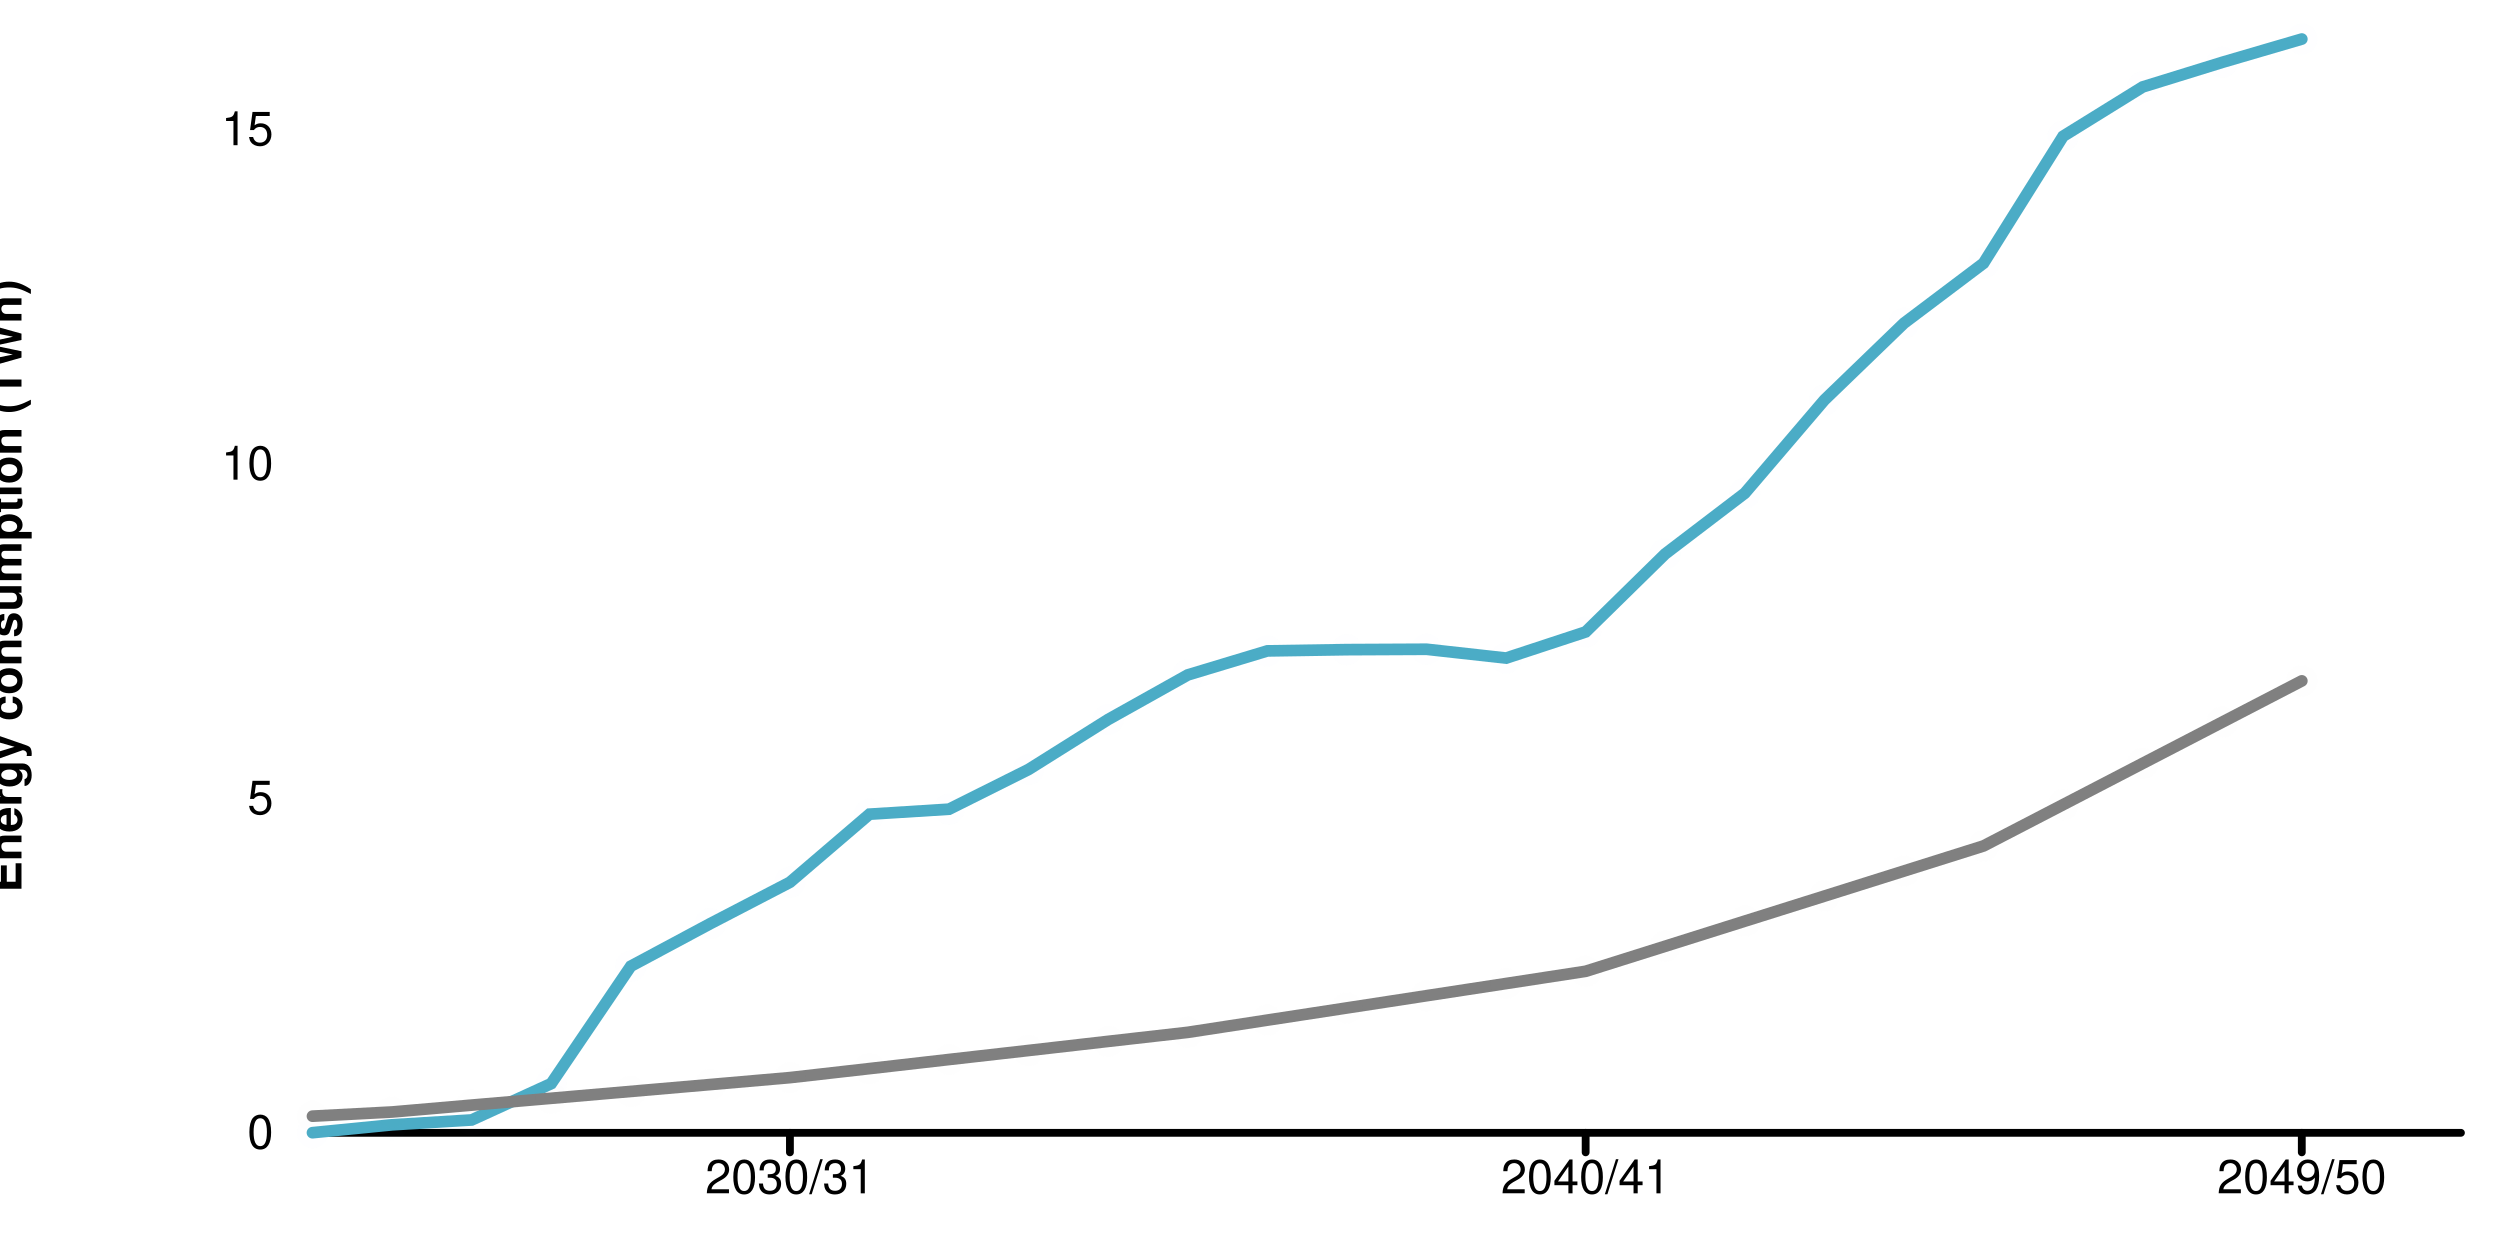
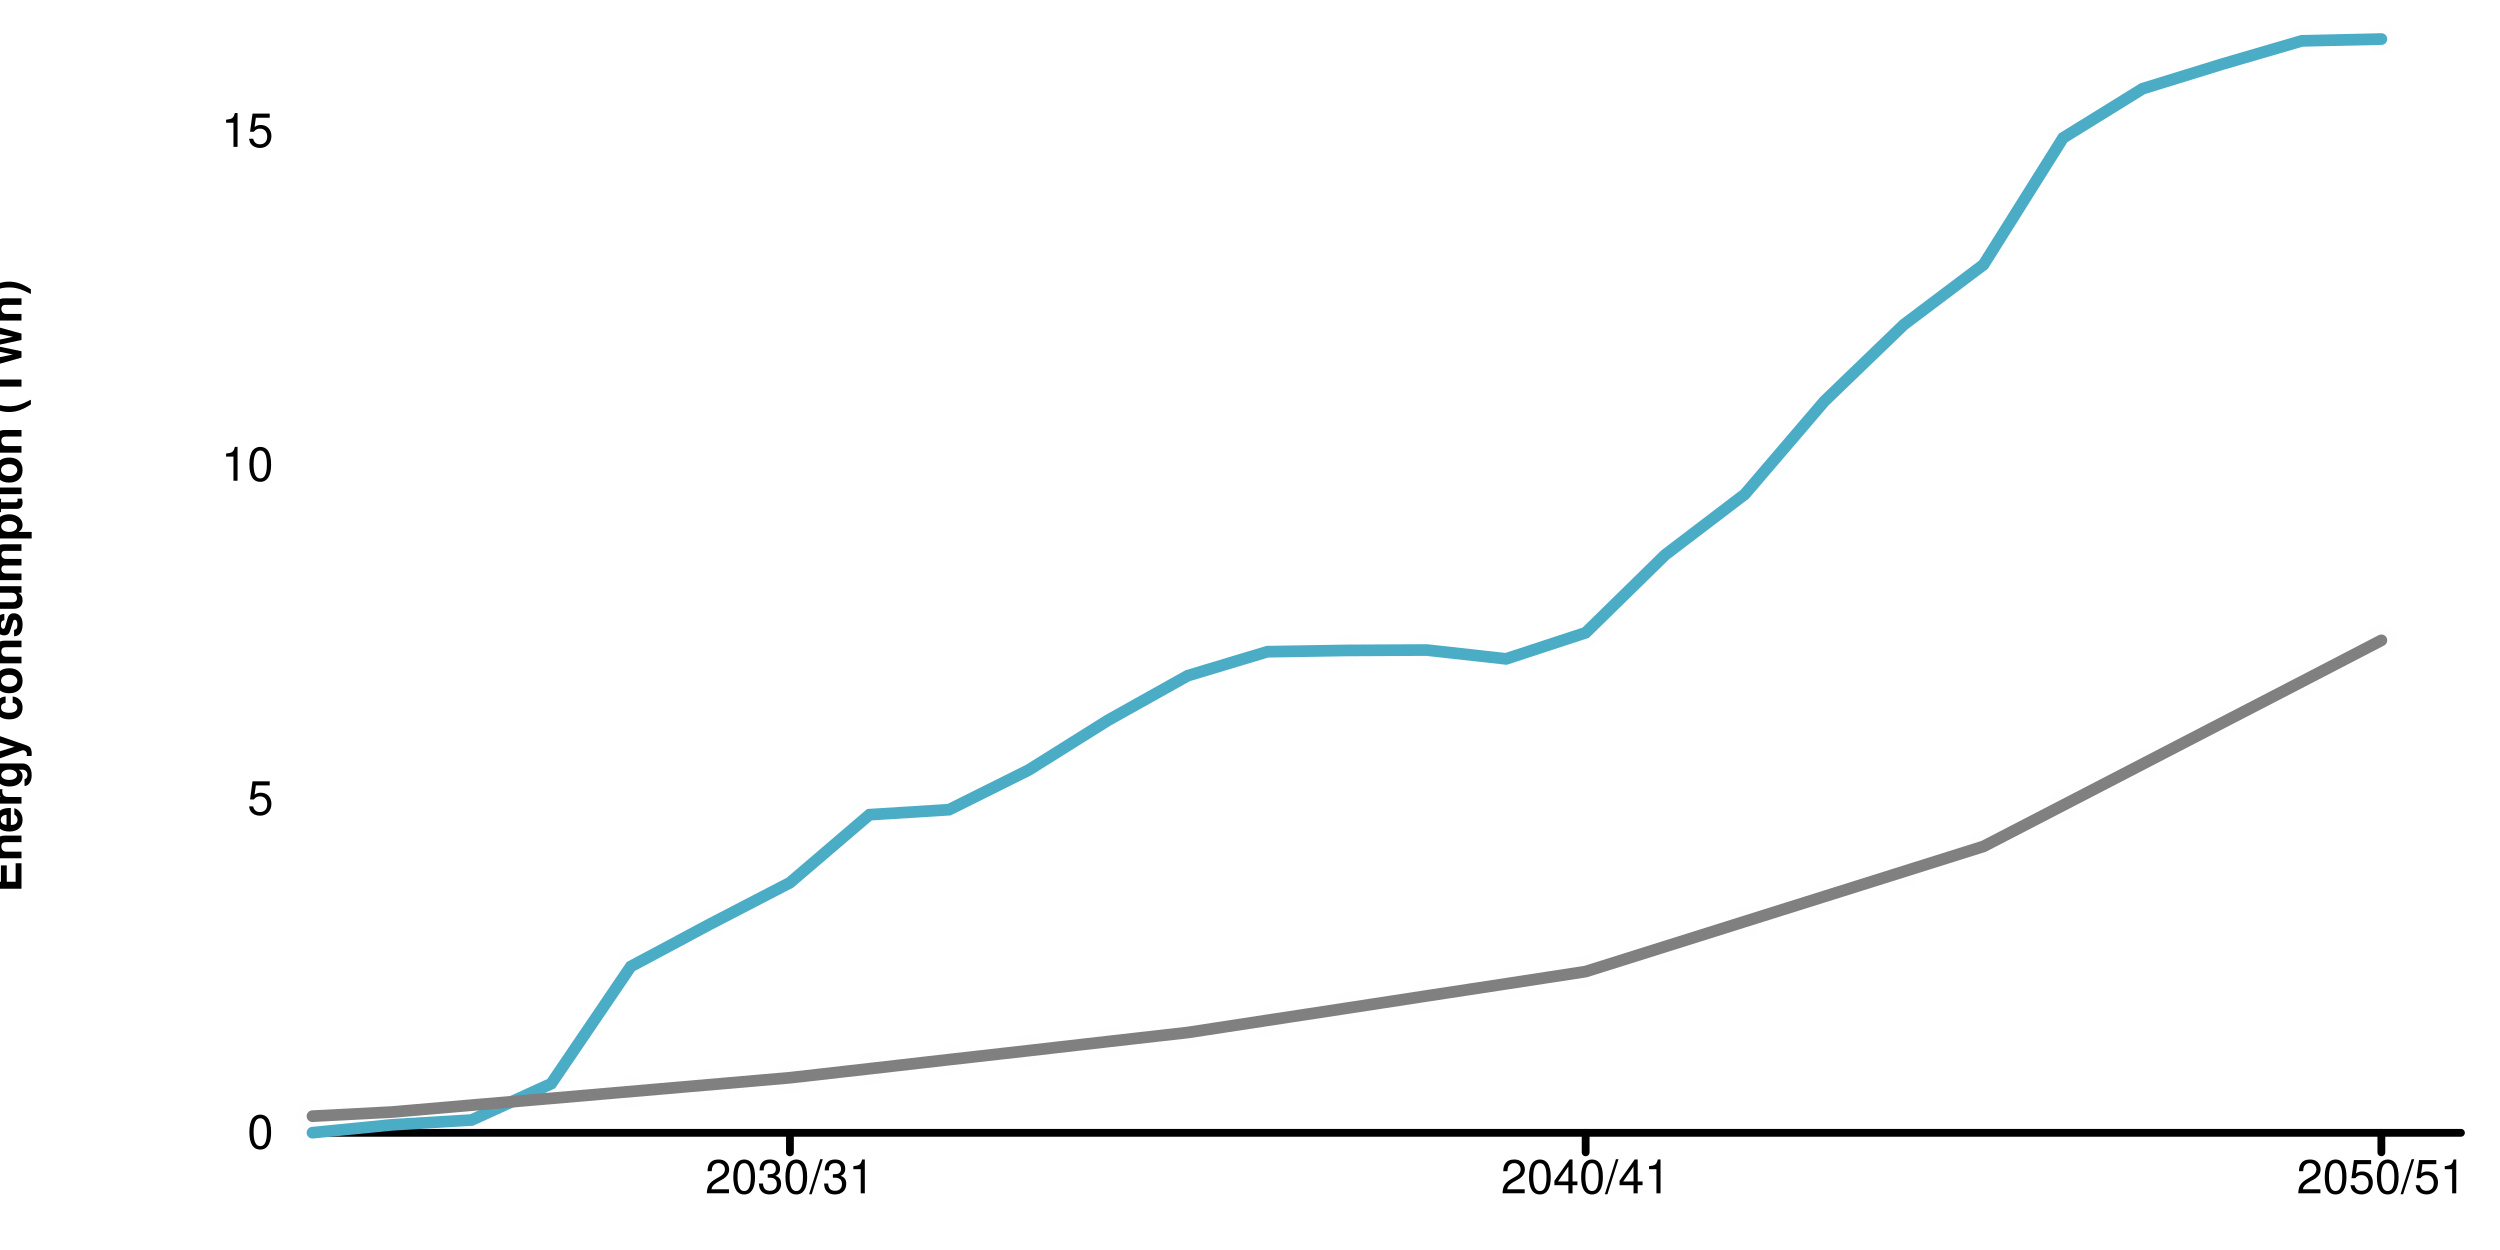
<svg xmlns="http://www.w3.org/2000/svg" width="640" height="320" viewBox="0 0 640 320" preserveAspectRatio="xMinYMin meet" overflow="visible" class="oi-chart-main" data-type="line-chart">
  <defs>
    <style>
	.series path.line { fill-opacity: 0; }
	.series path.line.dotted { stroke-dasharray: 12 20 }
	.series:hover path.line, .series.on path.line { stroke-width: 5; }
	.series .marker { opacity:0.01; }
	.series:hover .marker, .series.active .marker, .series .marker.selected { opacity:1!important; }
	.series .marker:hover, .series .marker.on { r: 6px!important; fill: black; }
	.grid { font-family: "Helvetica Neue",Helvetica,Arial,"Lucida Grande",sans-serif; }
	.grid line { stroke: rgb(0,0,0); stroke-width: 2; stroke-linecap: round; }
	.grid.grid-x text { text-anchor: middle; dominant-baseline: hanging; transform: translateY(10px); }
	.grid.grid-y text { text-anchor: end; dominant-baseline: middle; transform: translateX(-10px); }
	</style>
  </defs>
  <g class="grid grid-y">
    <line x1="80" y1="290" x2="630" y2="290" data-left="80" />
    <text x="80" y="290" text-anchor="end">0</text>
-     <text x="80" y="204.389" text-anchor="end">5</text>
-     <text x="80" y="118.778" text-anchor="end">10</text>
-     <text x="80" y="33.166" text-anchor="end">15</text>
+     <text x="80" y="204.53" text-anchor="end">5</text>
+     <text x="80" y="119.06" text-anchor="end">10</text>
+     <text x="80" y="33.59" text-anchor="end">15</text>
    <text style="text-anchor:middle;dominant-baseline:hanging;font-weight:bold;transform: translateY(150px) rotate(-90deg);">Energy consumption (TWh)</text>
  </g>
  <g class="grid grid-x">
    <line class="tick" x1="202.222" y1="290" x2="202.222" y2="295" />
    <text x="202.222" y="290" text-anchor="middle">2030/31</text>
    <line class="tick" x1="405.926" y1="290" x2="405.926" y2="295" />
    <text x="405.926" y="290" text-anchor="middle">2040/41</text>
-     <line class="tick" x1="589.259" y1="290" x2="589.259" y2="295" />
-     <text x="589.259" y="290" text-anchor="middle">2049/50</text>
+     <line class="tick" x1="609.63" y1="290" x2="609.63" y2="295" />
+     <text x="609.63" y="290" text-anchor="middle">2050/51</text>
    <text style="text-anchor:middle;dominant-baseline:hanging;font-weight:bold;transform: translateY(150px) rotate(-90deg);" />
  </g>
  <g class="data-layer" role="table">
    <g data-scenario="electrolysers" class="series series-1" tabindex="0" role="row" aria-label="Series: Electrolysers" data-series="1">
-       <path d="M 80.00,289.97L 100.37,287.95L 120.74,286.71L 141.11,277.40L 161.48,247.35L 181.85,236.44L 202.22,225.86L 222.59,208.43L 242.96,207.15L 263.33,196.97L 283.70,184.18L 304.07,172.78L 324.44,166.63L 344.81,166.31L 365.19,166.21L 385.56,168.47L 405.93,161.77L 426.30,141.79L 446.67,126.26L 467.04,102.41L 487.41,82.75L 507.78,67.39L 528.15,34.88L 548.52,22.26L 568.89,15.96L 589.26,10.00" id="Electrolysers" class="line" stroke="#4BACC6" stroke-width="3" stroke-linecap="round" />
+       <path d="M 80.00,289.97L 100.37,287.95L 120.74,286.72L 141.11,277.42L 161.48,247.42L 181.85,236.53L 202.22,225.97L 222.59,208.56L 242.96,207.28L 263.33,197.13L 283.70,184.36L 304.07,172.97L 324.44,166.84L 344.81,166.51L 365.19,166.41L 385.56,168.67L 405.93,161.98L 426.30,142.03L 446.67,126.53L 467.04,102.72L 487.41,83.09L 507.78,67.76L 528.15,35.30L 548.52,22.70L 568.89,16.41L 589.26,10.46L 609.63,10.00" id="Electrolysers" class="line" stroke="#4BACC6" stroke-width="3" stroke-linecap="round" />
      <circle class="marker" cx="80.00" cy="289.97" data-y="0.002" data-x="2024/25" data-i="0" data-series="1" r="4" fill="#4BACC6" roll="cell" />
      <circle class="marker" cx="100.37" cy="287.95" data-y="0.120" data-x="2025/26" data-i="1" data-series="1" r="4" fill="#4BACC6" roll="cell" />
-       <circle class="marker" cx="120.74" cy="286.71" data-y="0.192" data-x="2026/27" data-i="2" data-series="1" r="4" fill="#4BACC6" roll="cell" />
-       <circle class="marker" cx="141.11" cy="277.40" data-y="0.736" data-x="2027/28" data-i="3" data-series="1" r="4" fill="#4BACC6" roll="cell" />
-       <circle class="marker" cx="161.48" cy="247.35" data-y="2.491" data-x="2028/29" data-i="4" data-series="1" r="4" fill="#4BACC6" roll="cell" />
-       <circle class="marker" cx="181.85" cy="236.44" data-y="3.128" data-x="2029/30" data-i="5" data-series="1" r="4" fill="#4BACC6" roll="cell" />
-       <circle class="marker" cx="202.22" cy="225.86" data-y="3.746" data-x="2030/31" data-i="6" data-series="1" r="4" fill="#4BACC6" roll="cell" />
-       <circle class="marker" cx="222.59" cy="208.43" data-y="4.764" data-x="2031/32" data-i="7" data-series="1" r="4" fill="#4BACC6" roll="cell" />
-       <circle class="marker" cx="242.96" cy="207.15" data-y="4.839" data-x="2032/33" data-i="8" data-series="1" r="4" fill="#4BACC6" roll="cell" />
-       <circle class="marker" cx="263.33" cy="196.97" data-y="5.433" data-x="2033/34" data-i="9" data-series="1" r="4" fill="#4BACC6" roll="cell" />
-       <circle class="marker" cx="283.70" cy="184.18" data-y="6.180" data-x="2034/35" data-i="10" data-series="1" r="4" fill="#4BACC6" roll="cell" />
-       <circle class="marker" cx="304.07" cy="172.78" data-y="6.846" data-x="2035/36" data-i="11" data-series="1" r="4" fill="#4BACC6" roll="cell" />
-       <circle class="marker" cx="324.44" cy="166.63" data-y="7.205" data-x="2036/37" data-i="12" data-series="1" r="4" fill="#4BACC6" roll="cell" />
-       <circle class="marker" cx="344.81" cy="166.31" data-y="7.224" data-x="2037/38" data-i="13" data-series="1" r="4" fill="#4BACC6" roll="cell" />
-       <circle class="marker" cx="365.19" cy="166.21" data-y="7.230" data-x="2038/39" data-i="14" data-series="1" r="4" fill="#4BACC6" roll="cell" />
-       <circle class="marker" cx="385.56" cy="168.47" data-y="7.098" data-x="2039/40" data-i="15" data-series="1" r="4" fill="#4BACC6" roll="cell" />
-       <circle class="marker" cx="405.93" cy="161.77" data-y="7.489" data-x="2040/41" data-i="16" data-series="1" r="4" fill="#4BACC6" roll="cell" />
-       <circle class="marker" cx="426.30" cy="141.79" data-y="8.656" data-x="2041/42" data-i="17" data-series="1" r="4" fill="#4BACC6" roll="cell" />
-       <circle class="marker" cx="446.67" cy="126.26" data-y="9.563" data-x="2042/43" data-i="18" data-series="1" r="4" fill="#4BACC6" roll="cell" />
-       <circle class="marker" cx="467.04" cy="102.41" data-y="10.956" data-x="2043/44" data-i="19" data-series="1" r="4" fill="#4BACC6" roll="cell" />
-       <circle class="marker" cx="487.41" cy="82.75" data-y="12.104" data-x="2044/45" data-i="20" data-series="1" r="4" fill="#4BACC6" roll="cell" />
-       <circle class="marker" cx="507.78" cy="67.39" data-y="13.001" data-x="2045/46" data-i="21" data-series="1" r="4" fill="#4BACC6" roll="cell" />
-       <circle class="marker" cx="528.15" cy="34.88" data-y="14.900" data-x="2046/47" data-i="22" data-series="1" r="4" fill="#4BACC6" roll="cell" />
-       <circle class="marker" cx="548.52" cy="22.26" data-y="15.637" data-x="2047/48" data-i="23" data-series="1" r="4" fill="#4BACC6" roll="cell" />
-       <circle class="marker" cx="568.89" cy="15.96" data-y="16.005" data-x="2048/49" data-i="24" data-series="1" r="4" fill="#4BACC6" roll="cell" />
-       <circle class="marker" cx="589.26" cy="10.00" data-y="16.353" data-x="2049/50" data-i="25" data-series="1" r="4" fill="#4BACC6" roll="cell" />
+       <circle class="marker" cx="120.74" cy="286.72" data-y="0.192" data-x="2026/27" data-i="2" data-series="1" r="4" fill="#4BACC6" roll="cell" />
+       <circle class="marker" cx="141.11" cy="277.42" data-y="0.736" data-x="2027/28" data-i="3" data-series="1" r="4" fill="#4BACC6" roll="cell" />
+       <circle class="marker" cx="161.48" cy="247.42" data-y="2.491" data-x="2028/29" data-i="4" data-series="1" r="4" fill="#4BACC6" roll="cell" />
+       <circle class="marker" cx="181.85" cy="236.53" data-y="3.128" data-x="2029/30" data-i="5" data-series="1" r="4" fill="#4BACC6" roll="cell" />
+       <circle class="marker" cx="202.22" cy="225.97" data-y="3.746" data-x="2030/31" data-i="6" data-series="1" r="4" fill="#4BACC6" roll="cell" />
+       <circle class="marker" cx="222.59" cy="208.56" data-y="4.764" data-x="2031/32" data-i="7" data-series="1" r="4" fill="#4BACC6" roll="cell" />
+       <circle class="marker" cx="242.96" cy="207.28" data-y="4.839" data-x="2032/33" data-i="8" data-series="1" r="4" fill="#4BACC6" roll="cell" />
+       <circle class="marker" cx="263.33" cy="197.13" data-y="5.433" data-x="2033/34" data-i="9" data-series="1" r="4" fill="#4BACC6" roll="cell" />
+       <circle class="marker" cx="283.70" cy="184.36" data-y="6.180" data-x="2034/35" data-i="10" data-series="1" r="4" fill="#4BACC6" roll="cell" />
+       <circle class="marker" cx="304.07" cy="172.97" data-y="6.846" data-x="2035/36" data-i="11" data-series="1" r="4" fill="#4BACC6" roll="cell" />
+       <circle class="marker" cx="324.44" cy="166.84" data-y="7.205" data-x="2036/37" data-i="12" data-series="1" r="4" fill="#4BACC6" roll="cell" />
+       <circle class="marker" cx="344.81" cy="166.51" data-y="7.224" data-x="2037/38" data-i="13" data-series="1" r="4" fill="#4BACC6" roll="cell" />
+       <circle class="marker" cx="365.19" cy="166.41" data-y="7.230" data-x="2038/39" data-i="14" data-series="1" r="4" fill="#4BACC6" roll="cell" />
+       <circle class="marker" cx="385.56" cy="168.67" data-y="7.098" data-x="2039/40" data-i="15" data-series="1" r="4" fill="#4BACC6" roll="cell" />
+       <circle class="marker" cx="405.93" cy="161.98" data-y="7.489" data-x="2040/41" data-i="16" data-series="1" r="4" fill="#4BACC6" roll="cell" />
+       <circle class="marker" cx="426.30" cy="142.03" data-y="8.656" data-x="2041/42" data-i="17" data-series="1" r="4" fill="#4BACC6" roll="cell" />
+       <circle class="marker" cx="446.67" cy="126.53" data-y="9.563" data-x="2042/43" data-i="18" data-series="1" r="4" fill="#4BACC6" roll="cell" />
+       <circle class="marker" cx="467.04" cy="102.72" data-y="10.956" data-x="2043/44" data-i="19" data-series="1" r="4" fill="#4BACC6" roll="cell" />
+       <circle class="marker" cx="487.41" cy="83.09" data-y="12.104" data-x="2044/45" data-i="20" data-series="1" r="4" fill="#4BACC6" roll="cell" />
+       <circle class="marker" cx="507.78" cy="67.76" data-y="13.001" data-x="2045/46" data-i="21" data-series="1" r="4" fill="#4BACC6" roll="cell" />
+       <circle class="marker" cx="528.15" cy="35.30" data-y="14.900" data-x="2046/47" data-i="22" data-series="1" r="4" fill="#4BACC6" roll="cell" />
+       <circle class="marker" cx="548.52" cy="22.70" data-y="15.637" data-x="2047/48" data-i="23" data-series="1" r="4" fill="#4BACC6" roll="cell" />
+       <circle class="marker" cx="568.89" cy="16.41" data-y="16.005" data-x="2048/49" data-i="24" data-series="1" r="4" fill="#4BACC6" roll="cell" />
+       <circle class="marker" cx="589.26" cy="10.46" data-y="16.353" data-x="2049/50" data-i="25" data-series="1" r="4" fill="#4BACC6" roll="cell" />
+       <circle class="marker" cx="609.63" cy="10.00" data-y="16.380" data-x="2050/51" data-i="26" data-series="1" r="4" fill="#4BACC6" roll="cell" />
    </g>
    <g data-scenario="large-industry-fuel-switching" class="series series-2" tabindex="0" role="row" aria-label="Series: Large industry Fuel Switching" data-series="2">
-       <path d="M 80.00,285.74L 100.37,284.67L 120.74,282.91L 141.11,281.16L 161.48,279.40L 181.85,277.64L 202.22,275.87L 222.59,273.56L 242.96,271.23L 263.33,268.92L 283.70,266.59L 304.07,264.28L 324.44,261.15L 344.81,258.03L 365.19,254.90L 385.56,251.78L 405.93,248.65L 426.30,242.23L 446.67,235.81L 467.04,229.40L 487.41,222.98L 507.78,216.56L 528.15,206.00L 548.52,195.43L 568.89,184.87L 589.26,174.31" id="Large industry Fuel Switching" class="line" stroke="#808080" stroke-width="3" stroke-linecap="round" />
+       <path d="M 80.00,285.74L 100.37,284.68L 120.74,282.92L 141.11,281.18L 161.48,279.42L 181.85,277.66L 202.22,275.90L 222.59,273.59L 242.96,271.26L 263.33,268.96L 283.70,266.63L 304.07,264.32L 324.44,261.20L 344.81,258.09L 365.19,254.96L 385.56,251.85L 405.93,248.72L 426.30,242.31L 446.67,235.90L 467.04,229.50L 487.41,223.09L 507.78,216.68L 528.15,206.14L 548.52,195.59L 568.89,185.04L 589.26,174.50L 609.63,163.93" id="Large industry Fuel Switching" class="line" stroke="#808080" stroke-width="3" stroke-linecap="round" />
      <circle class="marker" cx="80.00" cy="285.74" data-y="0.249" data-x="2024/25" data-i="0" data-series="2" r="4" fill="#808080" roll="cell" />
-       <circle class="marker" cx="100.37" cy="284.67" data-y="0.311" data-x="2025/26" data-i="1" data-series="2" r="4" fill="#808080" roll="cell" />
-       <circle class="marker" cx="120.74" cy="282.91" data-y="0.414" data-x="2026/27" data-i="2" data-series="2" r="4" fill="#808080" roll="cell" />
-       <circle class="marker" cx="141.11" cy="281.16" data-y="0.516" data-x="2027/28" data-i="3" data-series="2" r="4" fill="#808080" roll="cell" />
-       <circle class="marker" cx="161.48" cy="279.40" data-y="0.619" data-x="2028/29" data-i="4" data-series="2" r="4" fill="#808080" roll="cell" />
-       <circle class="marker" cx="181.85" cy="277.64" data-y="0.722" data-x="2029/30" data-i="5" data-series="2" r="4" fill="#808080" roll="cell" />
-       <circle class="marker" cx="202.22" cy="275.87" data-y="0.825" data-x="2030/31" data-i="6" data-series="2" r="4" fill="#808080" roll="cell" />
-       <circle class="marker" cx="222.59" cy="273.56" data-y="0.960" data-x="2031/32" data-i="7" data-series="2" r="4" fill="#808080" roll="cell" />
-       <circle class="marker" cx="242.96" cy="271.23" data-y="1.096" data-x="2032/33" data-i="8" data-series="2" r="4" fill="#808080" roll="cell" />
-       <circle class="marker" cx="263.33" cy="268.92" data-y="1.231" data-x="2033/34" data-i="9" data-series="2" r="4" fill="#808080" roll="cell" />
-       <circle class="marker" cx="283.70" cy="266.59" data-y="1.367" data-x="2034/35" data-i="10" data-series="2" r="4" fill="#808080" roll="cell" />
-       <circle class="marker" cx="304.07" cy="264.28" data-y="1.502" data-x="2035/36" data-i="11" data-series="2" r="4" fill="#808080" roll="cell" />
-       <circle class="marker" cx="324.44" cy="261.15" data-y="1.685" data-x="2036/37" data-i="12" data-series="2" r="4" fill="#808080" roll="cell" />
-       <circle class="marker" cx="344.81" cy="258.03" data-y="1.867" data-x="2037/38" data-i="13" data-series="2" r="4" fill="#808080" roll="cell" />
-       <circle class="marker" cx="365.19" cy="254.90" data-y="2.050" data-x="2038/39" data-i="14" data-series="2" r="4" fill="#808080" roll="cell" />
-       <circle class="marker" cx="385.56" cy="251.78" data-y="2.232" data-x="2039/40" data-i="15" data-series="2" r="4" fill="#808080" roll="cell" />
-       <circle class="marker" cx="405.93" cy="248.65" data-y="2.415" data-x="2040/41" data-i="16" data-series="2" r="4" fill="#808080" roll="cell" />
-       <circle class="marker" cx="426.30" cy="242.23" data-y="2.790" data-x="2041/42" data-i="17" data-series="2" r="4" fill="#808080" roll="cell" />
-       <circle class="marker" cx="446.67" cy="235.81" data-y="3.165" data-x="2042/43" data-i="18" data-series="2" r="4" fill="#808080" roll="cell" />
-       <circle class="marker" cx="467.04" cy="229.40" data-y="3.539" data-x="2043/44" data-i="19" data-series="2" r="4" fill="#808080" roll="cell" />
-       <circle class="marker" cx="487.41" cy="222.98" data-y="3.914" data-x="2044/45" data-i="20" data-series="2" r="4" fill="#808080" roll="cell" />
-       <circle class="marker" cx="507.78" cy="216.56" data-y="4.289" data-x="2045/46" data-i="21" data-series="2" r="4" fill="#808080" roll="cell" />
-       <circle class="marker" cx="528.15" cy="206.00" data-y="4.906" data-x="2046/47" data-i="22" data-series="2" r="4" fill="#808080" roll="cell" />
-       <circle class="marker" cx="548.52" cy="195.43" data-y="5.523" data-x="2047/48" data-i="23" data-series="2" r="4" fill="#808080" roll="cell" />
-       <circle class="marker" cx="568.89" cy="184.87" data-y="6.140" data-x="2048/49" data-i="24" data-series="2" r="4" fill="#808080" roll="cell" />
-       <circle class="marker" cx="589.26" cy="174.31" data-y="6.757" data-x="2049/50" data-i="25" data-series="2" r="4" fill="#808080" roll="cell" />
+       <circle class="marker" cx="100.37" cy="284.68" data-y="0.311" data-x="2025/26" data-i="1" data-series="2" r="4" fill="#808080" roll="cell" />
+       <circle class="marker" cx="120.74" cy="282.92" data-y="0.414" data-x="2026/27" data-i="2" data-series="2" r="4" fill="#808080" roll="cell" />
+       <circle class="marker" cx="141.11" cy="281.18" data-y="0.516" data-x="2027/28" data-i="3" data-series="2" r="4" fill="#808080" roll="cell" />
+       <circle class="marker" cx="161.48" cy="279.42" data-y="0.619" data-x="2028/29" data-i="4" data-series="2" r="4" fill="#808080" roll="cell" />
+       <circle class="marker" cx="181.85" cy="277.66" data-y="0.722" data-x="2029/30" data-i="5" data-series="2" r="4" fill="#808080" roll="cell" />
+       <circle class="marker" cx="202.22" cy="275.90" data-y="0.825" data-x="2030/31" data-i="6" data-series="2" r="4" fill="#808080" roll="cell" />
+       <circle class="marker" cx="222.59" cy="273.59" data-y="0.960" data-x="2031/32" data-i="7" data-series="2" r="4" fill="#808080" roll="cell" />
+       <circle class="marker" cx="242.96" cy="271.26" data-y="1.096" data-x="2032/33" data-i="8" data-series="2" r="4" fill="#808080" roll="cell" />
+       <circle class="marker" cx="263.33" cy="268.96" data-y="1.231" data-x="2033/34" data-i="9" data-series="2" r="4" fill="#808080" roll="cell" />
+       <circle class="marker" cx="283.70" cy="266.63" data-y="1.367" data-x="2034/35" data-i="10" data-series="2" r="4" fill="#808080" roll="cell" />
+       <circle class="marker" cx="304.07" cy="264.32" data-y="1.502" data-x="2035/36" data-i="11" data-series="2" r="4" fill="#808080" roll="cell" />
+       <circle class="marker" cx="324.44" cy="261.20" data-y="1.685" data-x="2036/37" data-i="12" data-series="2" r="4" fill="#808080" roll="cell" />
+       <circle class="marker" cx="344.81" cy="258.09" data-y="1.867" data-x="2037/38" data-i="13" data-series="2" r="4" fill="#808080" roll="cell" />
+       <circle class="marker" cx="365.19" cy="254.96" data-y="2.050" data-x="2038/39" data-i="14" data-series="2" r="4" fill="#808080" roll="cell" />
+       <circle class="marker" cx="385.56" cy="251.85" data-y="2.232" data-x="2039/40" data-i="15" data-series="2" r="4" fill="#808080" roll="cell" />
+       <circle class="marker" cx="405.93" cy="248.72" data-y="2.415" data-x="2040/41" data-i="16" data-series="2" r="4" fill="#808080" roll="cell" />
+       <circle class="marker" cx="426.30" cy="242.31" data-y="2.790" data-x="2041/42" data-i="17" data-series="2" r="4" fill="#808080" roll="cell" />
+       <circle class="marker" cx="446.67" cy="235.90" data-y="3.165" data-x="2042/43" data-i="18" data-series="2" r="4" fill="#808080" roll="cell" />
+       <circle class="marker" cx="467.04" cy="229.50" data-y="3.539" data-x="2043/44" data-i="19" data-series="2" r="4" fill="#808080" roll="cell" />
+       <circle class="marker" cx="487.41" cy="223.09" data-y="3.914" data-x="2044/45" data-i="20" data-series="2" r="4" fill="#808080" roll="cell" />
+       <circle class="marker" cx="507.78" cy="216.68" data-y="4.289" data-x="2045/46" data-i="21" data-series="2" r="4" fill="#808080" roll="cell" />
+       <circle class="marker" cx="528.15" cy="206.14" data-y="4.906" data-x="2046/47" data-i="22" data-series="2" r="4" fill="#808080" roll="cell" />
+       <circle class="marker" cx="548.52" cy="195.59" data-y="5.523" data-x="2047/48" data-i="23" data-series="2" r="4" fill="#808080" roll="cell" />
+       <circle class="marker" cx="568.89" cy="185.04" data-y="6.140" data-x="2048/49" data-i="24" data-series="2" r="4" fill="#808080" roll="cell" />
+       <circle class="marker" cx="589.26" cy="174.50" data-y="6.757" data-x="2049/50" data-i="25" data-series="2" r="4" fill="#808080" roll="cell" />
+       <circle class="marker" cx="609.63" cy="163.93" data-y="7.375" data-x="2050/51" data-i="26" data-series="2" r="4" fill="#808080" roll="cell" />
    </g>
  </g>
</svg>
